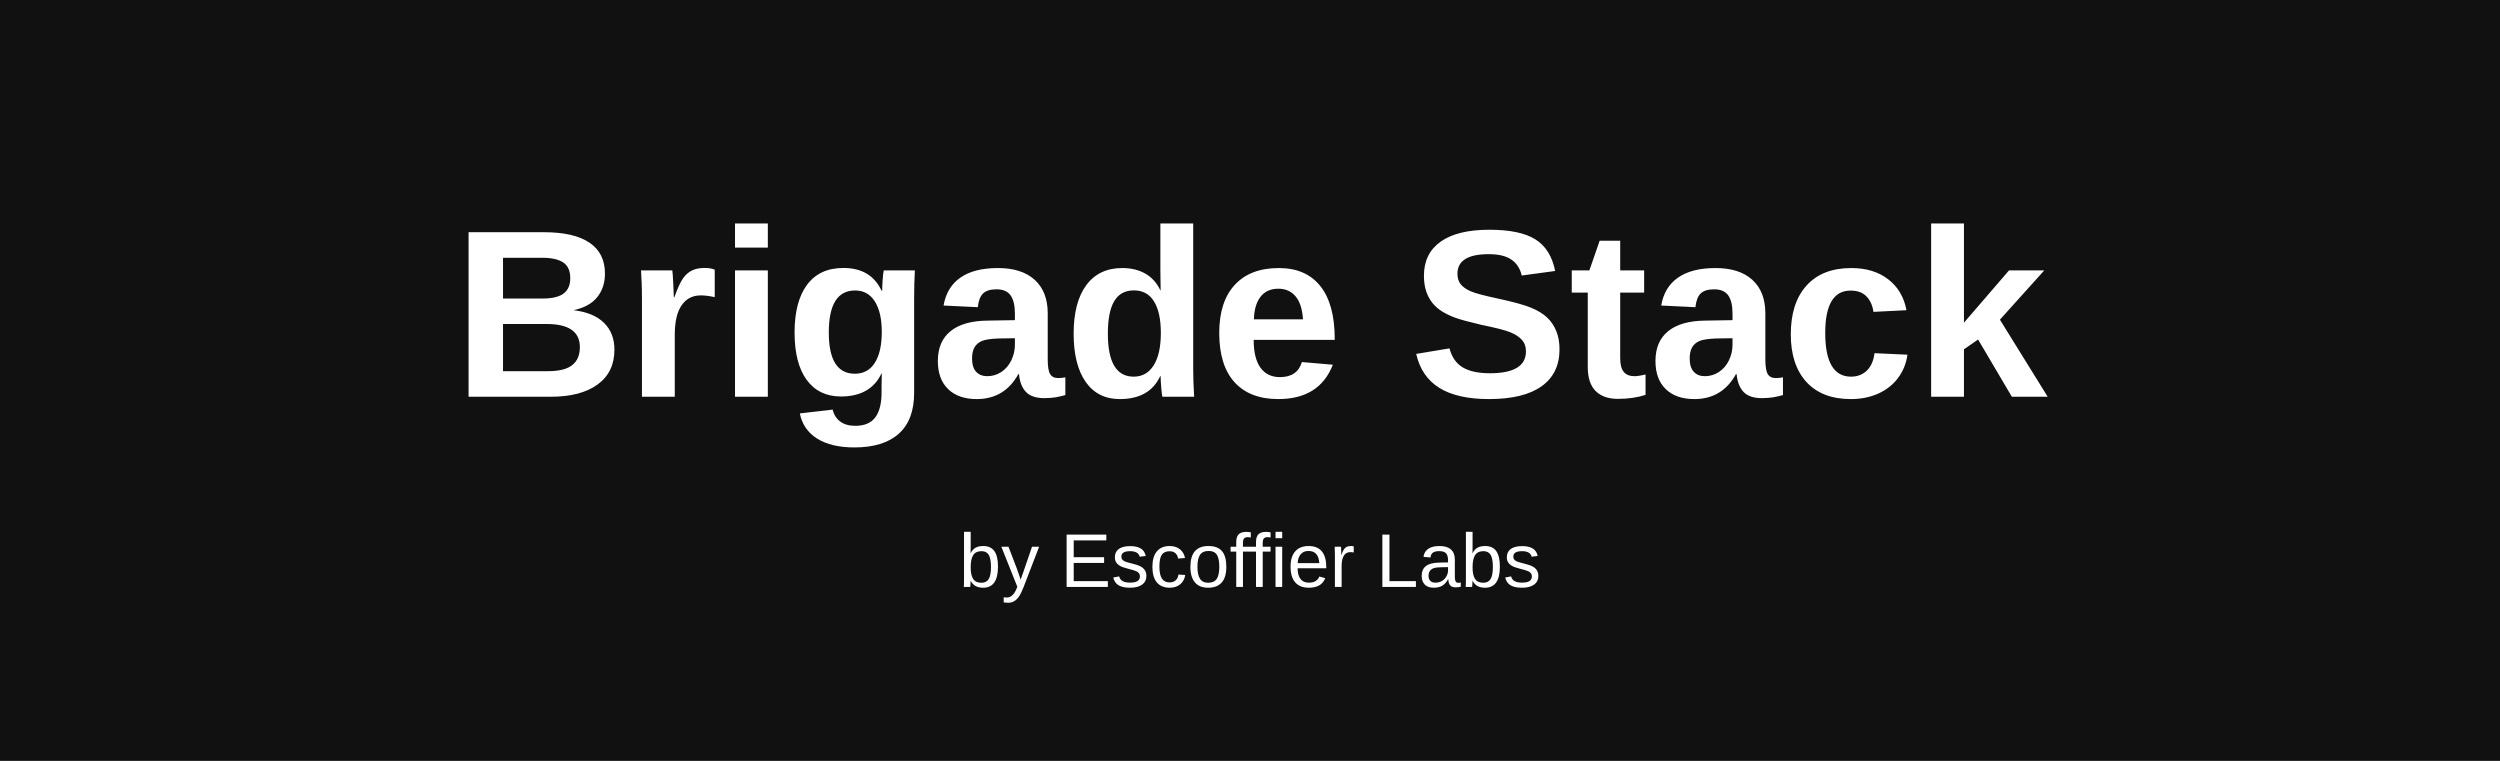
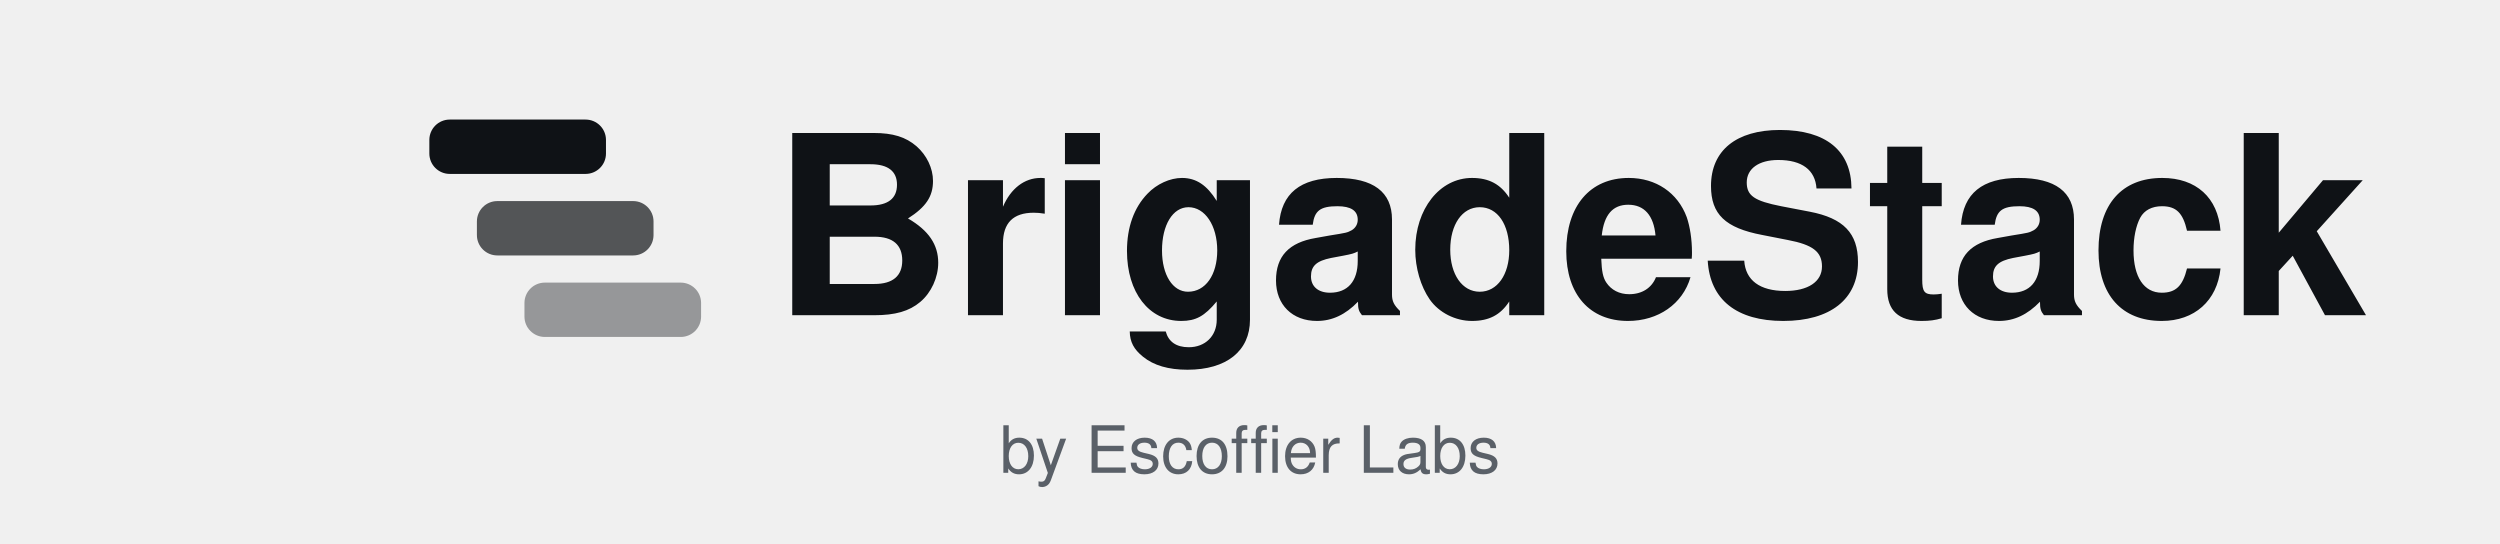
- <svg xmlns="http://www.w3.org/2000/svg" width="920" height="280" viewBox="0 0 920 280" role="img" aria-labelledby="title desc">
-   <rect width="920" height="280" fill="#111111" />
-   <g fill="#ffffff" text-anchor="middle" font-family="Arial, Helvetica, sans-serif">
-     <text x="460" y="146" font-size="88" font-weight="700">Brigade Stack</text>
-     <text x="460" y="216" font-size="28">by Escoffier Labs</text>
+ <svg xmlns="http://www.w3.org/2000/svg" width="920" height="200" viewBox="0 0 920 200" role="img" aria-labelledby="title desc">
+   <g fill="#0f1216">
+     <rect x="158" y="44" width="65" height="20" rx="7.5" />
+     <rect x="175.500" y="74" width="65" height="20" rx="7.5" opacity="0.7" />
+     <rect x="193" y="104" width="65" height="20" rx="7.5" opacity="0.4" />
+   </g>
+   <g font-family="ui-sans-serif, system-ui, -apple-system, 'Segoe UI', Helvetica, Arial, sans-serif">
+     <text x="284" y="116" font-size="92" font-weight="600" fill="#0f1216" textLength="478" lengthAdjust="spacingAndGlyphs">BrigadeStack</text>
+     <text x="460" y="174" font-size="24" fill="#5a6068" text-anchor="middle">by Escoffier Labs</text>
  </g>
</svg>
